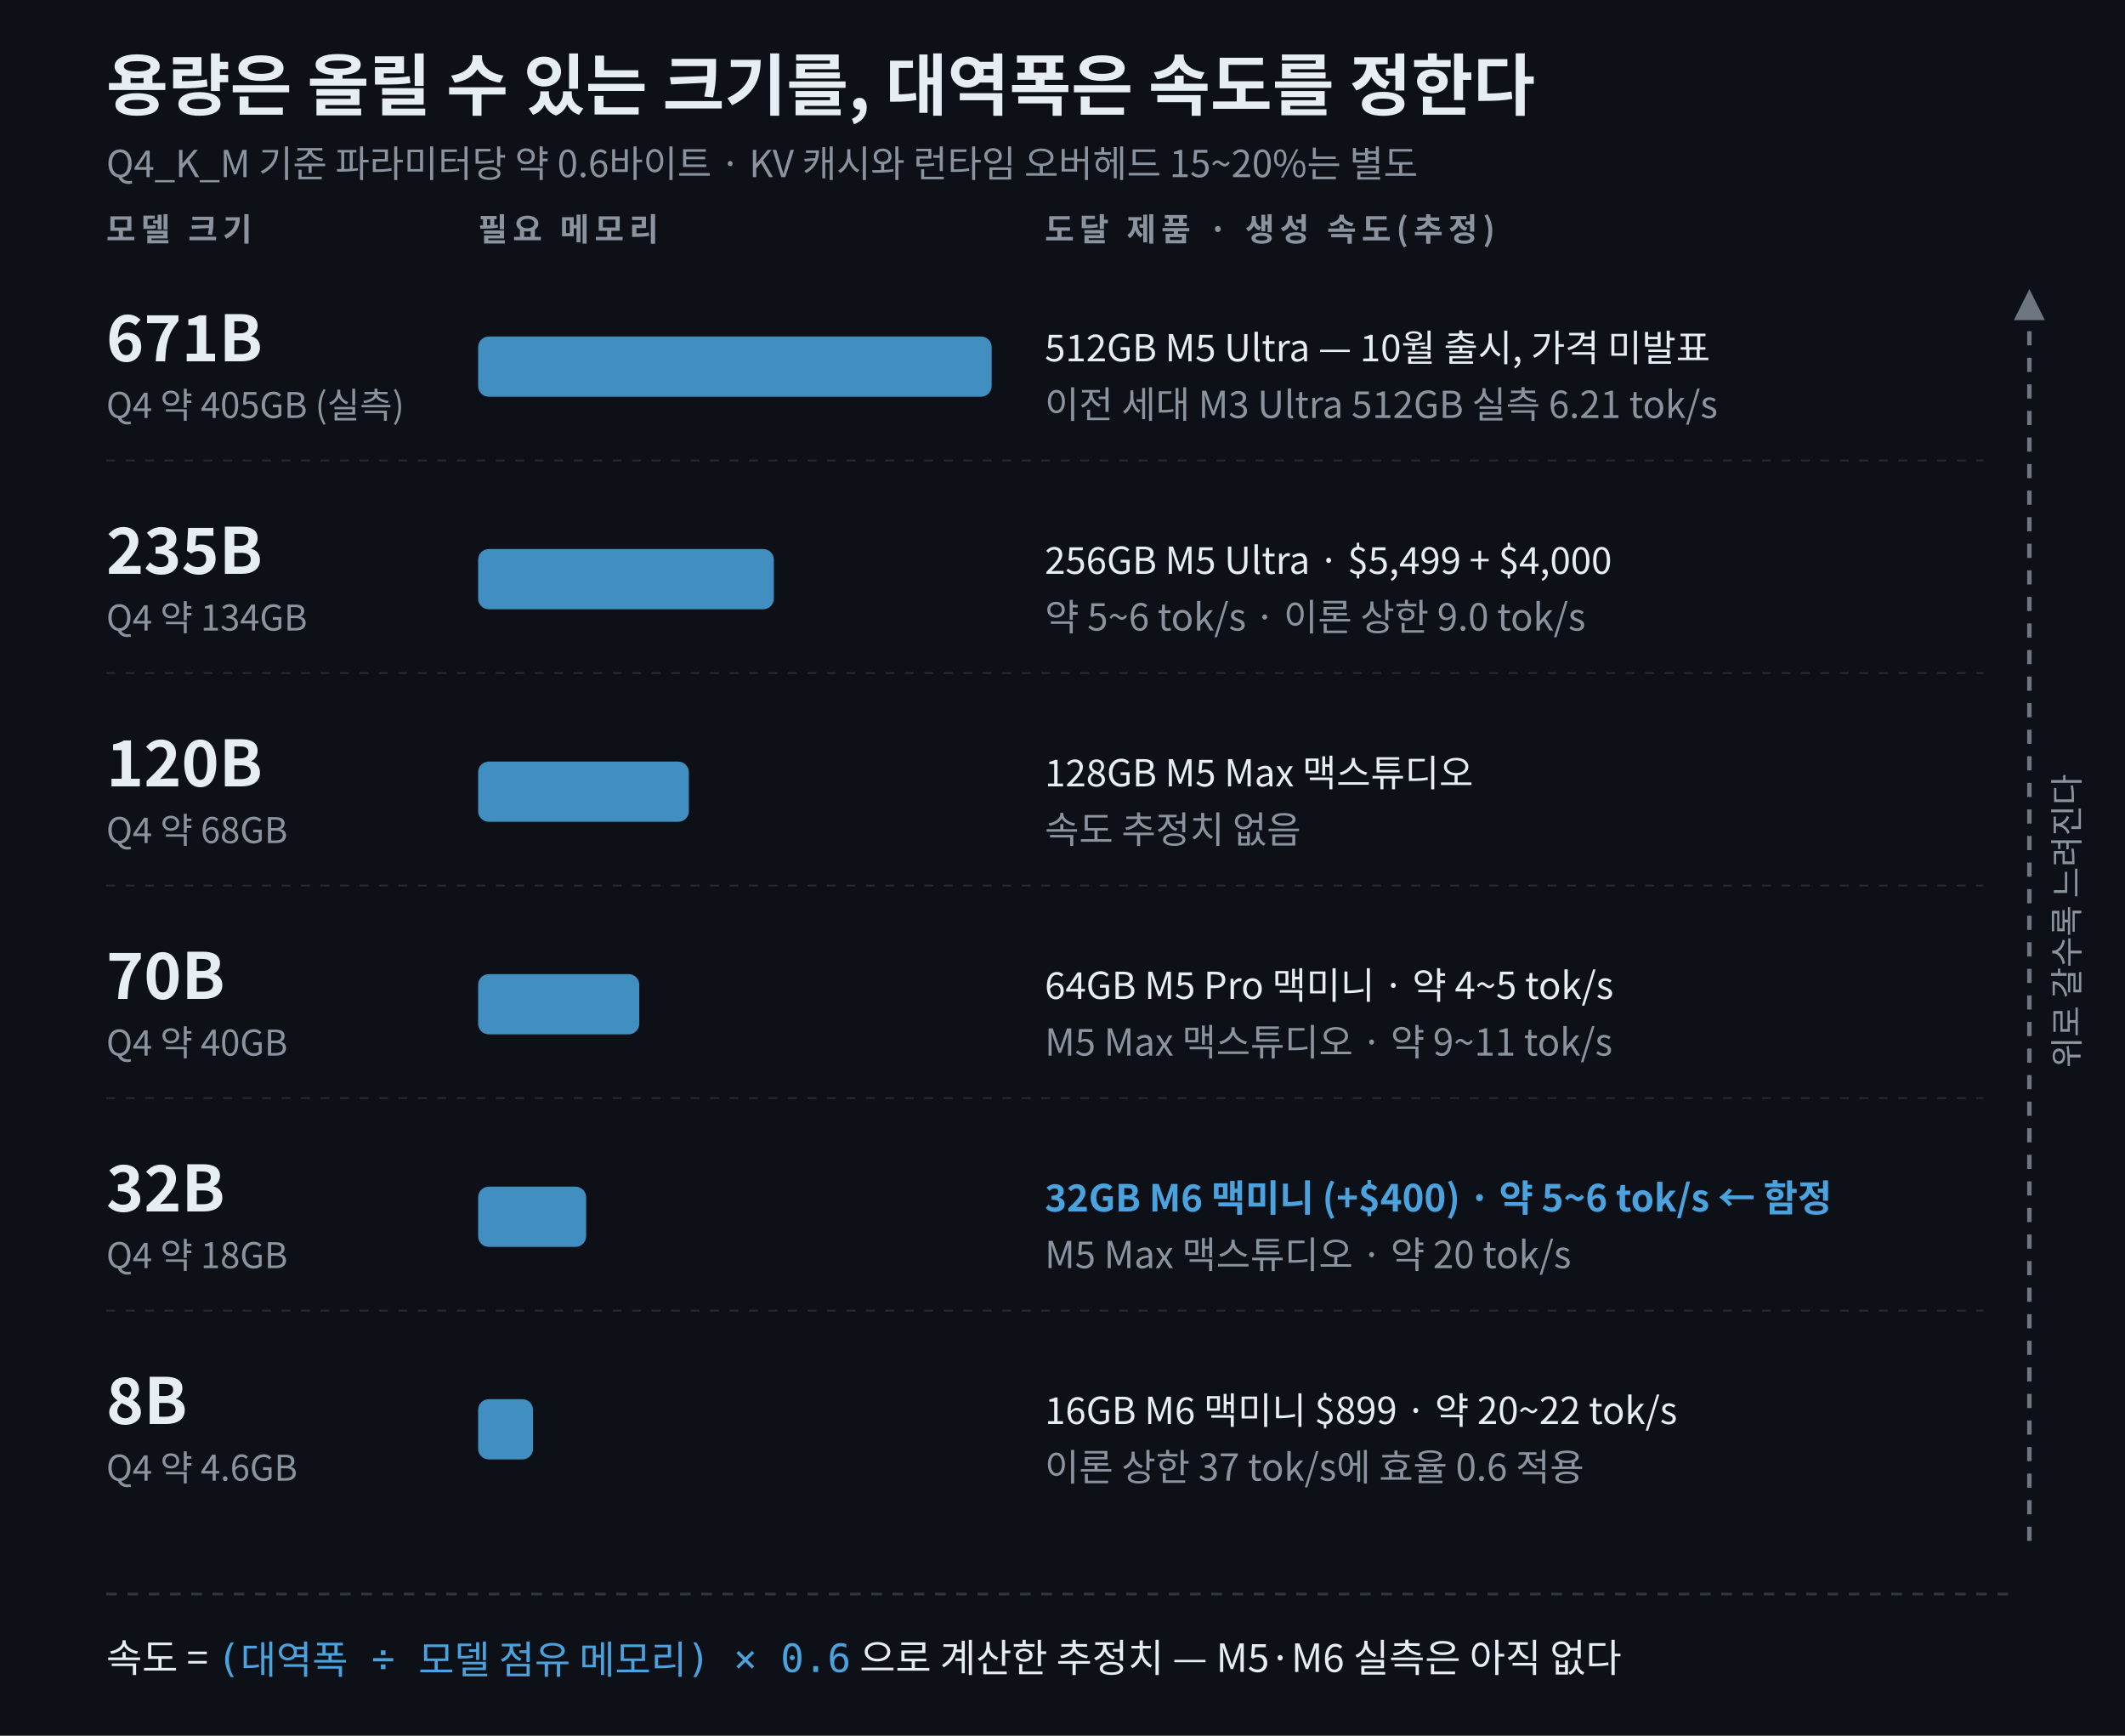
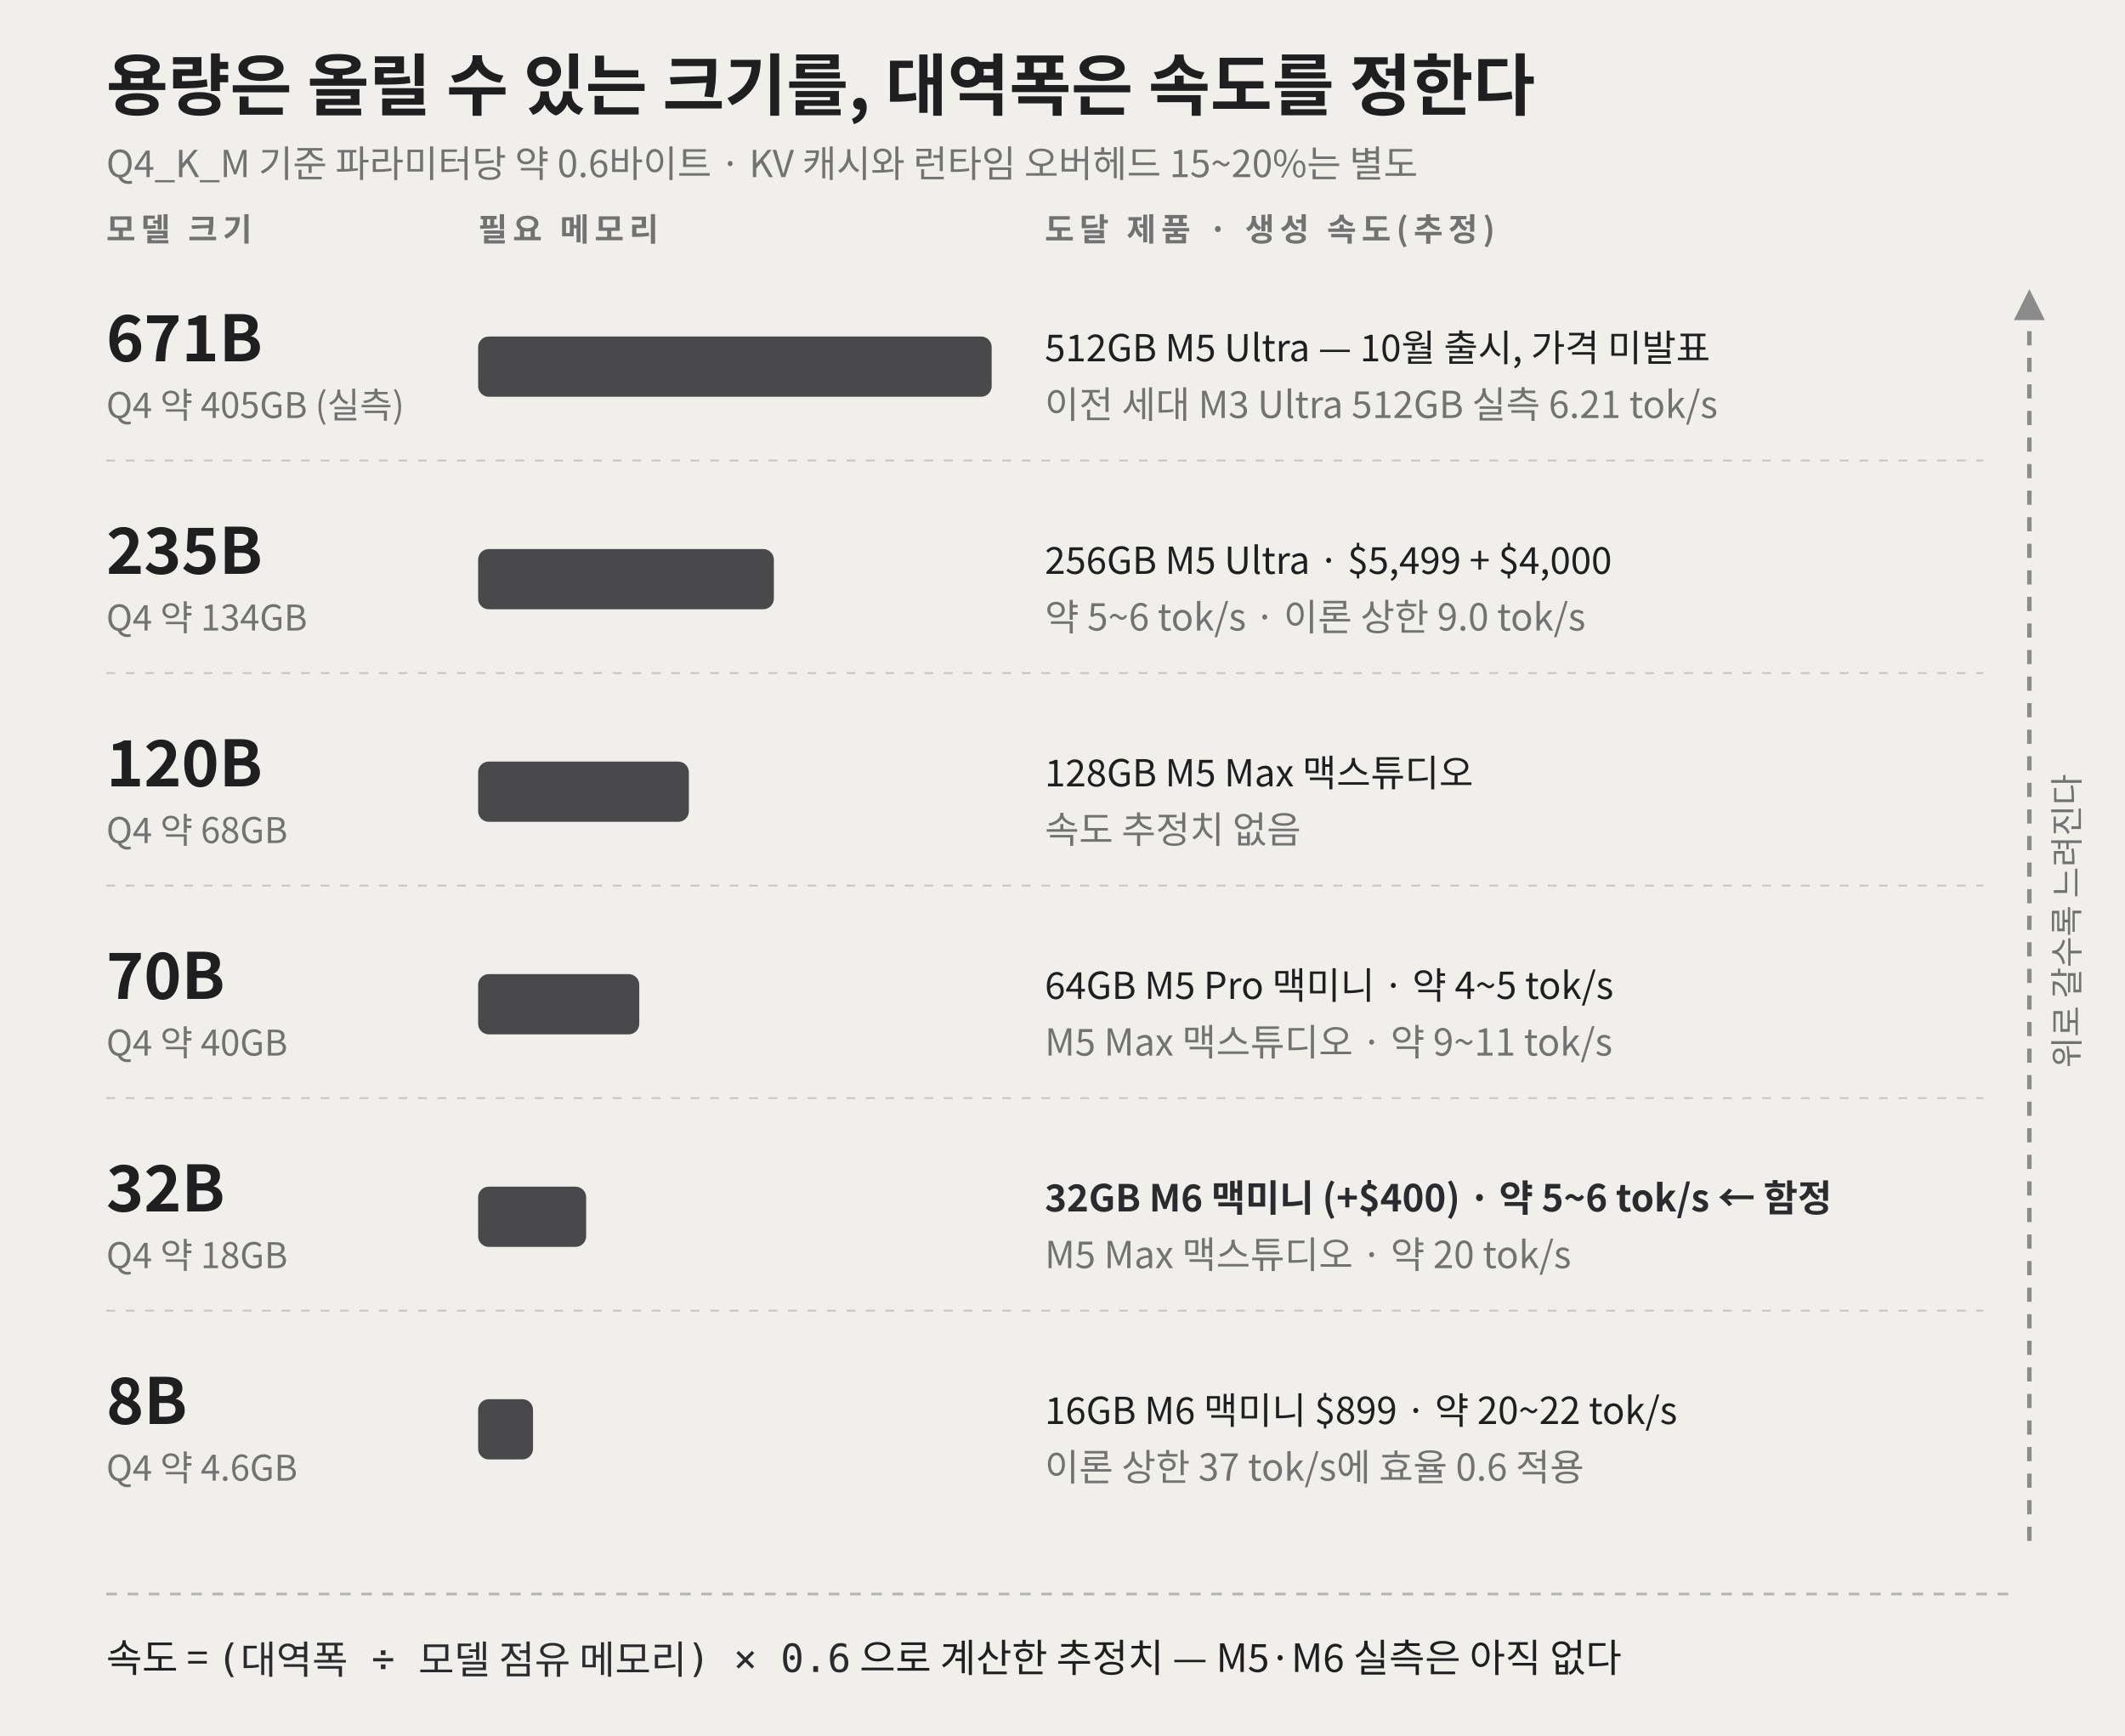
<svg xmlns="http://www.w3.org/2000/svg" width="1200" height="980" viewBox="0 0 1200 980" font-family="'Noto Sans KR','Noto Sans CJK KR','Apple SD Gothic Neo',sans-serif">
  <defs>
    <marker id="b2u" viewBox="0 0 10 10" refX="9" refY="5" markerWidth="7" markerHeight="7" orient="auto-start-reverse">
-       <path d="M0 0 L10 5 L0 10 z" fill="#6e7681" />
+       <path d="M0 0 L10 5 L0 10 z" fill="#8c8b8b" />
    </marker>
  </defs>
-   <rect width="1200" height="980" fill="#0d1117" />
-   <text x="60" y="62" fill="#e6edf3" font-size="38" font-weight="800">용량은 올릴 수 있는 크기를, 대역폭은 속도를 정한다</text>
-   <text x="60" y="100" fill="#8b949e" font-size="21">Q4_K_M 기준 파라미터당 약 0.6바이트 · KV 캐시와 런타임 오버헤드 15~20%는 별도</text>
-   <text x="60" y="136" fill="#8b949e" font-size="18" font-weight="700" letter-spacing="3">모델 크기</text>
-   <text x="270" y="136" fill="#8b949e" font-size="18" font-weight="700" letter-spacing="3">필요 메모리</text>
-   <text x="590" y="136" fill="#8b949e" font-size="18" font-weight="700" letter-spacing="3">도달 제품 · 생성 속도(추정)</text>
-   <text x="60" y="204" fill="#e6edf3" font-size="36" font-weight="800">671B</text>
-   <text x="60" y="236" fill="#8b949e" font-size="20">Q4 약 405GB (실측)</text>
-   <rect x="270" y="190" width="290" height="34" rx="6" fill="#4aa3df" opacity="0.85" />
-   <text x="590" y="204" fill="#e6edf3" font-size="21" font-weight="400">512GB M5 Ultra — 10월 출시, 가격 미발표</text>
-   <text x="590" y="236" fill="#8b949e" font-size="21">이전 세대 M3 Ultra 512GB 실측 6.21 tok/s</text>
-   <line x1="60" y1="260" x2="1120" y2="260" stroke="#30363d" stroke-width="1" stroke-dasharray="5 6" opacity="0.7" />
-   <text x="60" y="324" fill="#e6edf3" font-size="36" font-weight="800">235B</text>
-   <text x="60" y="356" fill="#8b949e" font-size="20">Q4 약 134GB</text>
-   <rect x="270" y="310" width="167" height="34" rx="6" fill="#4aa3df" opacity="0.85" />
-   <text x="590" y="324" fill="#e6edf3" font-size="21" font-weight="400">256GB M5 Ultra · $5,499 + $4,000</text>
-   <text x="590" y="356" fill="#8b949e" font-size="21">약 5~6 tok/s · 이론 상한 9.0 tok/s</text>
-   <line x1="60" y1="380" x2="1120" y2="380" stroke="#30363d" stroke-width="1" stroke-dasharray="5 6" opacity="0.7" />
-   <text x="60" y="444" fill="#e6edf3" font-size="36" font-weight="800">120B</text>
-   <text x="60" y="476" fill="#8b949e" font-size="20">Q4 약 68GB</text>
-   <rect x="270" y="430" width="119" height="34" rx="6" fill="#4aa3df" opacity="0.85" />
-   <text x="590" y="444" fill="#e6edf3" font-size="21" font-weight="400">128GB M5 Max 맥스튜디오</text>
-   <text x="590" y="476" fill="#8b949e" font-size="21">속도 추정치 없음</text>
-   <line x1="60" y1="500" x2="1120" y2="500" stroke="#30363d" stroke-width="1" stroke-dasharray="5 6" opacity="0.7" />
-   <text x="60" y="564" fill="#e6edf3" font-size="36" font-weight="800">70B</text>
-   <text x="60" y="596" fill="#8b949e" font-size="20">Q4 약 40GB</text>
-   <rect x="270" y="550" width="91" height="34" rx="6" fill="#4aa3df" opacity="0.85" />
-   <text x="590" y="564" fill="#e6edf3" font-size="21" font-weight="400">64GB M5 Pro 맥미니 · 약 4~5 tok/s</text>
-   <text x="590" y="596" fill="#8b949e" font-size="21">M5 Max 맥스튜디오 · 약 9~11 tok/s</text>
-   <line x1="60" y1="620" x2="1120" y2="620" stroke="#30363d" stroke-width="1" stroke-dasharray="5 6" opacity="0.7" />
-   <text x="60" y="684" fill="#e6edf3" font-size="36" font-weight="800">32B</text>
-   <text x="60" y="716" fill="#8b949e" font-size="20">Q4 약 18GB</text>
-   <rect x="270" y="670" width="61" height="34" rx="6" fill="#4aa3df" opacity="0.85" />
-   <text x="590" y="684" fill="#4aa3df" font-size="21" font-weight="700">32GB M6 맥미니 (+$400) · 약 5~6 tok/s  ← 함정</text>
-   <text x="590" y="716" fill="#8b949e" font-size="21">M5 Max 맥스튜디오 · 약 20 tok/s</text>
-   <line x1="60" y1="740" x2="1120" y2="740" stroke="#30363d" stroke-width="1" stroke-dasharray="5 6" opacity="0.7" />
-   <text x="60" y="804" fill="#e6edf3" font-size="36" font-weight="800">8B</text>
-   <text x="60" y="836" fill="#8b949e" font-size="20">Q4 약 4.6GB</text>
-   <rect x="270" y="790" width="31" height="34" rx="6" fill="#4aa3df" opacity="0.85" />
-   <text x="590" y="804" fill="#e6edf3" font-size="21" font-weight="400">16GB M6 맥미니 $899 · 약 20~22 tok/s</text>
-   <text x="590" y="836" fill="#8b949e" font-size="21">이론 상한 37 tok/s에 효율 0.6 적용</text>
-   <path d="M1146 870 L 1146 165" stroke="#6e7681" stroke-width="2.5" stroke-dasharray="8 7" marker-end="url(#b2u)" />
-   <text x="1174" y="520" fill="#8b949e" font-size="19" text-anchor="middle" transform="rotate(-90 1174 520)">위로 갈수록 느려진다</text>
-   <line x1="60" y1="900" x2="1140" y2="900" stroke="#30363d" stroke-width="1.5" stroke-dasharray="6 6" />
-   <text x="60" y="944" fill="#e6edf3" font-size="22">속도 = <tspan font-family="monospace" fill="#4aa3df">(대역폭 ÷ 모델 점유 메모리) × 0.6</tspan> 으로 계산한 추정치 — M5·M6 실측은 아직 없다</text>
+   <rect width="1200" height="980" fill="#f0efec" />
+   <text x="60" y="62" fill="#1f1f22" font-size="38" font-weight="800">용량은 올릴 수 있는 크기를, 대역폭은 속도를 정한다</text>
+   <text x="60" y="100" fill="#737273" font-size="21">Q4_K_M 기준 파라미터당 약 0.6바이트 · KV 캐시와 런타임 오버헤드 15~20%는 별도</text>
+   <text x="60" y="136" fill="#737273" font-size="18" font-weight="700" letter-spacing="3">모델 크기</text>
+   <text x="270" y="136" fill="#737273" font-size="18" font-weight="700" letter-spacing="3">필요 메모리</text>
+   <text x="590" y="136" fill="#737273" font-size="18" font-weight="700" letter-spacing="3">도달 제품 · 생성 속도(추정)</text>
+   <text x="60" y="204" fill="#1f1f22" font-size="36" font-weight="800">671B</text>
+   <text x="60" y="236" fill="#737273" font-size="20">Q4 약 405GB (실측)</text>
+   <rect x="270" y="190" width="290" height="34" rx="6" fill="#2b2b2f" opacity="0.85" />
+   <text x="590" y="204" fill="#1f1f22" font-size="21" font-weight="400">512GB M5 Ultra — 10월 출시, 가격 미발표</text>
+   <text x="590" y="236" fill="#737273" font-size="21">이전 세대 M3 Ultra 512GB 실측 6.21 tok/s</text>
+   <line x1="60" y1="260" x2="1120" y2="260" stroke="#b5b4b3" stroke-width="1" stroke-dasharray="5 6" opacity="0.7" />
+   <text x="60" y="324" fill="#1f1f22" font-size="36" font-weight="800">235B</text>
+   <text x="60" y="356" fill="#737273" font-size="20">Q4 약 134GB</text>
+   <rect x="270" y="310" width="167" height="34" rx="6" fill="#2b2b2f" opacity="0.85" />
+   <text x="590" y="324" fill="#1f1f22" font-size="21" font-weight="400">256GB M5 Ultra · $5,499 + $4,000</text>
+   <text x="590" y="356" fill="#737273" font-size="21">약 5~6 tok/s · 이론 상한 9.0 tok/s</text>
+   <line x1="60" y1="380" x2="1120" y2="380" stroke="#b5b4b3" stroke-width="1" stroke-dasharray="5 6" opacity="0.7" />
+   <text x="60" y="444" fill="#1f1f22" font-size="36" font-weight="800">120B</text>
+   <text x="60" y="476" fill="#737273" font-size="20">Q4 약 68GB</text>
+   <rect x="270" y="430" width="119" height="34" rx="6" fill="#2b2b2f" opacity="0.85" />
+   <text x="590" y="444" fill="#1f1f22" font-size="21" font-weight="400">128GB M5 Max 맥스튜디오</text>
+   <text x="590" y="476" fill="#737273" font-size="21">속도 추정치 없음</text>
+   <line x1="60" y1="500" x2="1120" y2="500" stroke="#b5b4b3" stroke-width="1" stroke-dasharray="5 6" opacity="0.7" />
+   <text x="60" y="564" fill="#1f1f22" font-size="36" font-weight="800">70B</text>
+   <text x="60" y="596" fill="#737273" font-size="20">Q4 약 40GB</text>
+   <rect x="270" y="550" width="91" height="34" rx="6" fill="#2b2b2f" opacity="0.85" />
+   <text x="590" y="564" fill="#1f1f22" font-size="21" font-weight="400">64GB M5 Pro 맥미니 · 약 4~5 tok/s</text>
+   <text x="590" y="596" fill="#737273" font-size="21">M5 Max 맥스튜디오 · 약 9~11 tok/s</text>
+   <line x1="60" y1="620" x2="1120" y2="620" stroke="#b5b4b3" stroke-width="1" stroke-dasharray="5 6" opacity="0.7" />
+   <text x="60" y="684" fill="#1f1f22" font-size="36" font-weight="800">32B</text>
+   <text x="60" y="716" fill="#737273" font-size="20">Q4 약 18GB</text>
+   <rect x="270" y="670" width="61" height="34" rx="6" fill="#2b2b2f" opacity="0.85" />
+   <text x="590" y="684" fill="#2b2b2f" font-size="21" font-weight="700">32GB M6 맥미니 (+$400) · 약 5~6 tok/s  ← 함정</text>
+   <text x="590" y="716" fill="#737273" font-size="21">M5 Max 맥스튜디오 · 약 20 tok/s</text>
+   <line x1="60" y1="740" x2="1120" y2="740" stroke="#b5b4b3" stroke-width="1" stroke-dasharray="5 6" opacity="0.7" />
+   <text x="60" y="804" fill="#1f1f22" font-size="36" font-weight="800">8B</text>
+   <text x="60" y="836" fill="#737273" font-size="20">Q4 약 4.6GB</text>
+   <rect x="270" y="790" width="31" height="34" rx="6" fill="#2b2b2f" opacity="0.85" />
+   <text x="590" y="804" fill="#1f1f22" font-size="21" font-weight="400">16GB M6 맥미니 $899 · 약 20~22 tok/s</text>
+   <text x="590" y="836" fill="#737273" font-size="21">이론 상한 37 tok/s에 효율 0.6 적용</text>
+   <path d="M1146 870 L 1146 165" stroke="#8c8b8b" stroke-width="2.5" stroke-dasharray="8 7" marker-end="url(#b2u)" />
+   <text x="1174" y="520" fill="#737273" font-size="19" text-anchor="middle" transform="rotate(-90 1174 520)">위로 갈수록 느려진다</text>
+   <line x1="60" y1="900" x2="1140" y2="900" stroke="#b5b4b3" stroke-width="1.5" stroke-dasharray="6 6" />
+   <text x="60" y="944" fill="#1f1f22" font-size="22">속도 = <tspan font-family="monospace" fill="#2b2b2f">(대역폭 ÷ 모델 점유 메모리) × 0.6</tspan> 으로 계산한 추정치 — M5·M6 실측은 아직 없다</text>
</svg>
